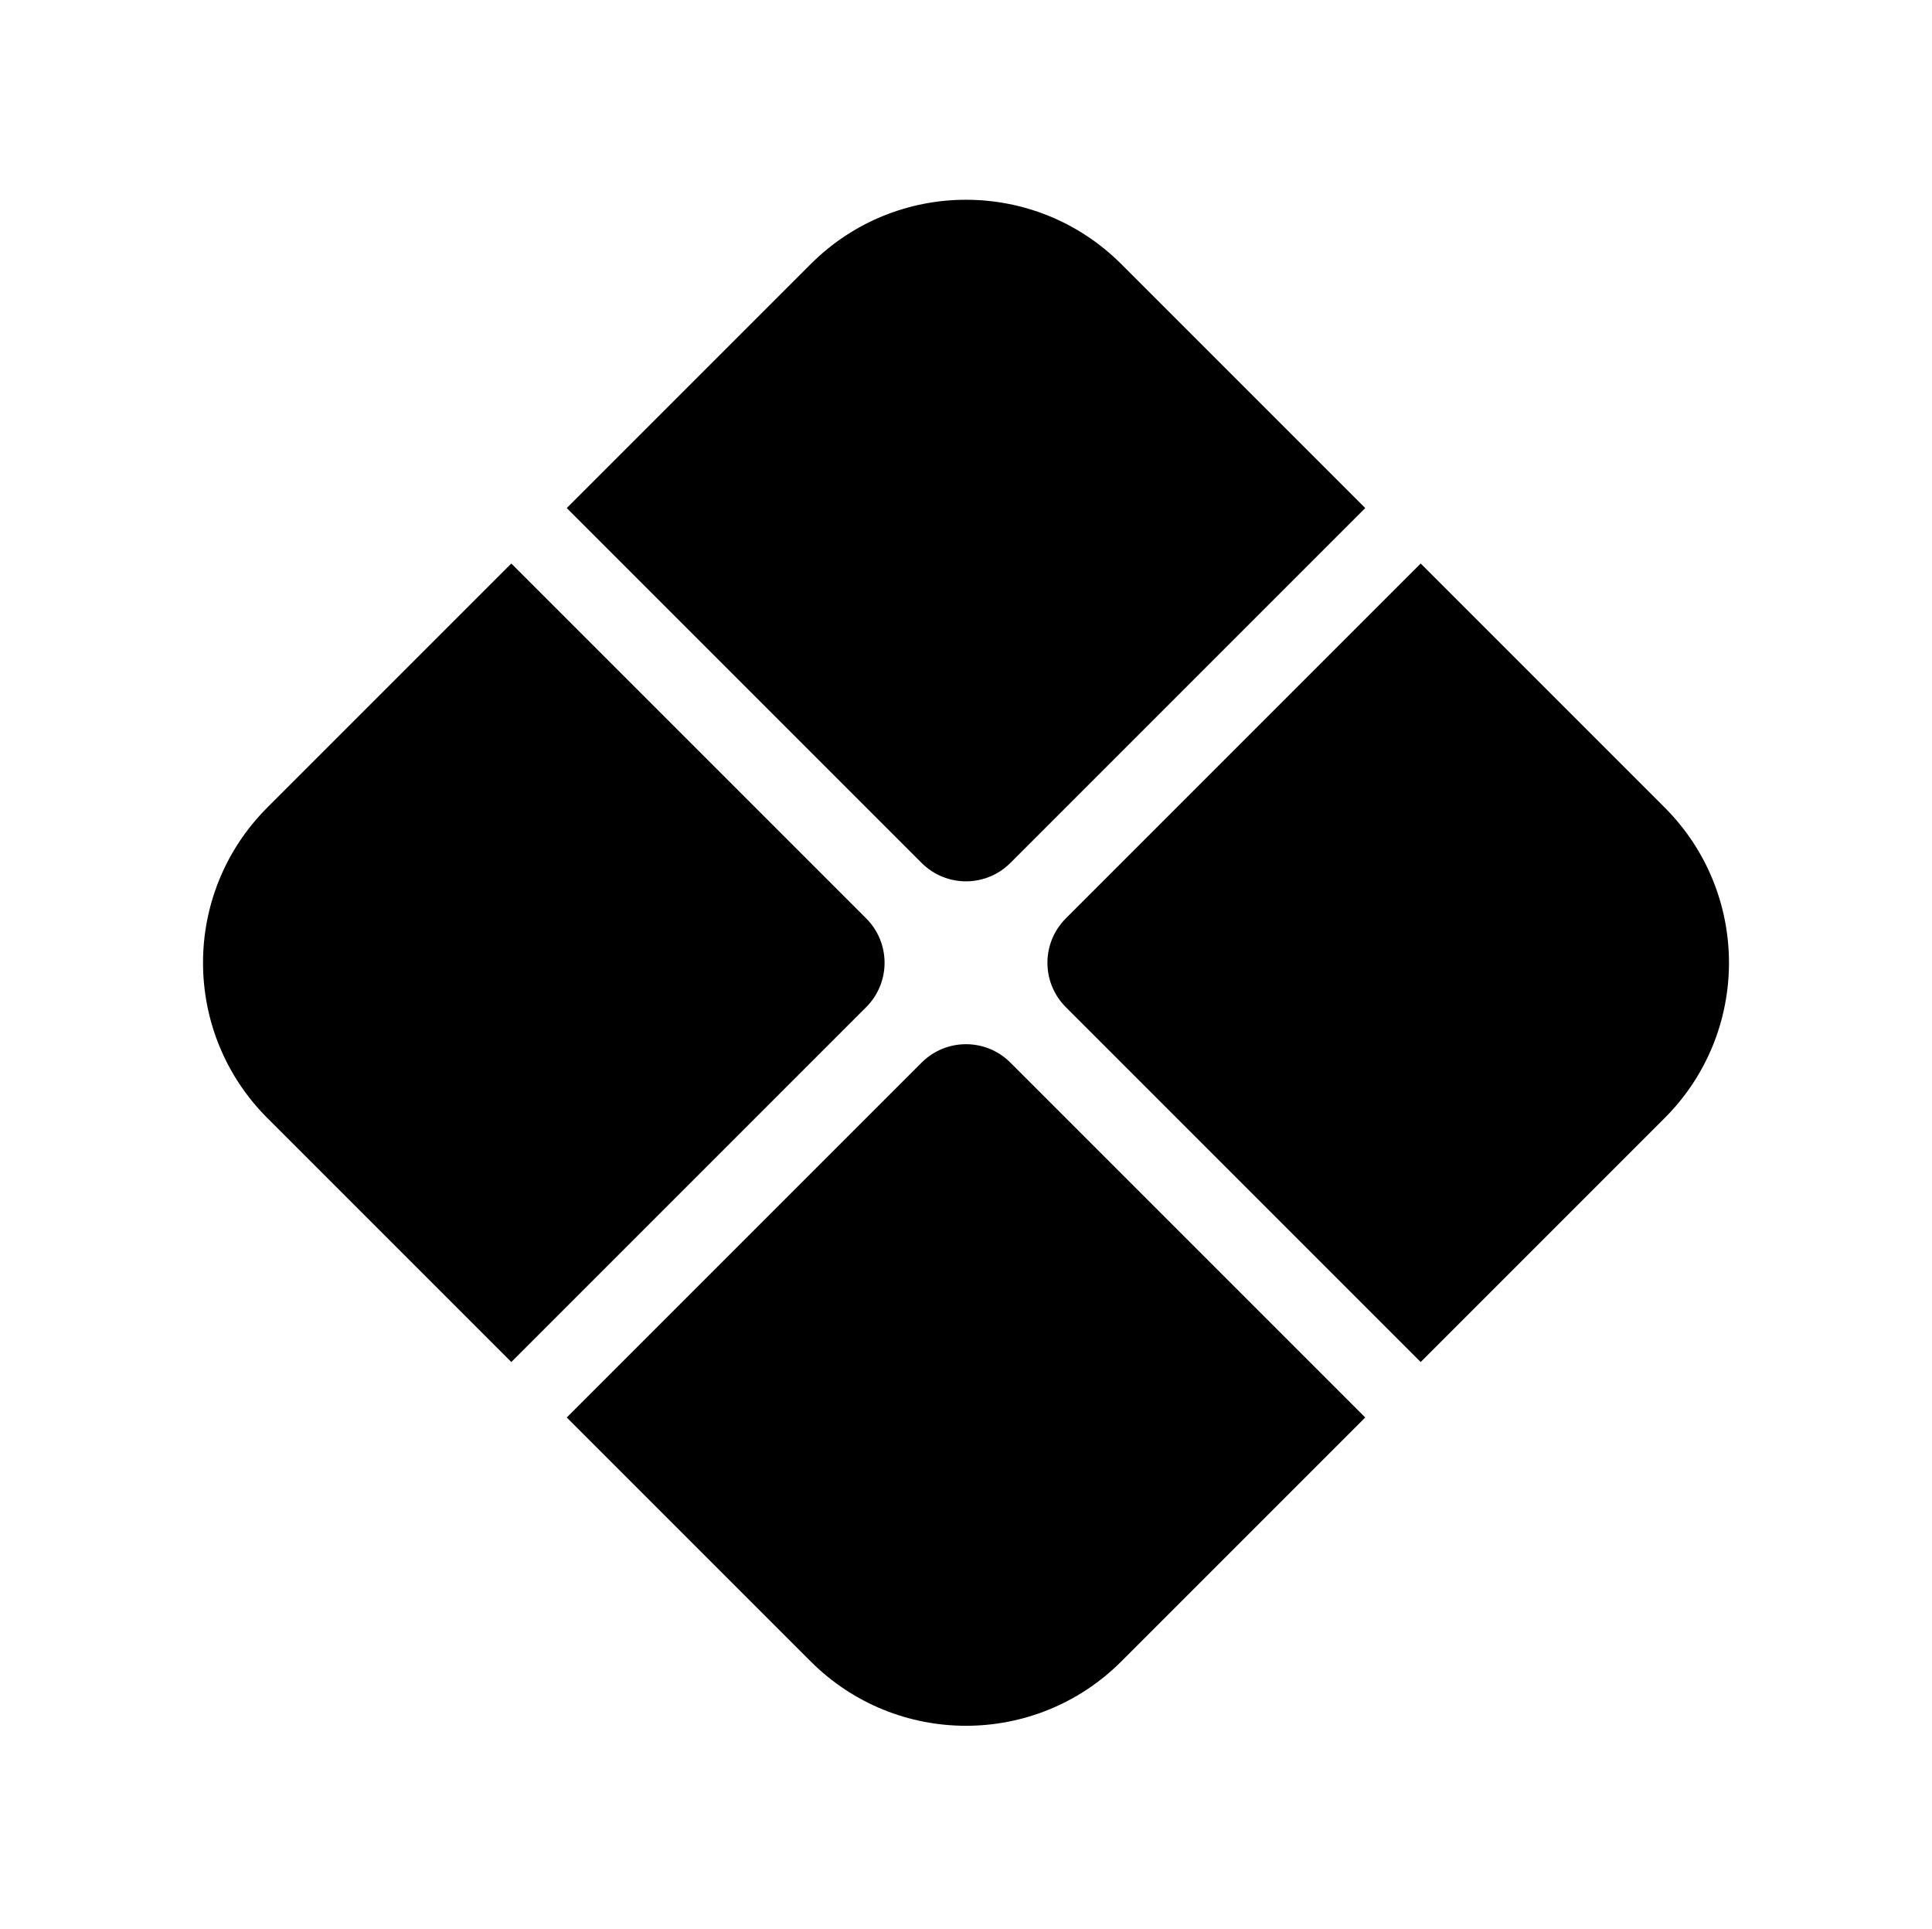
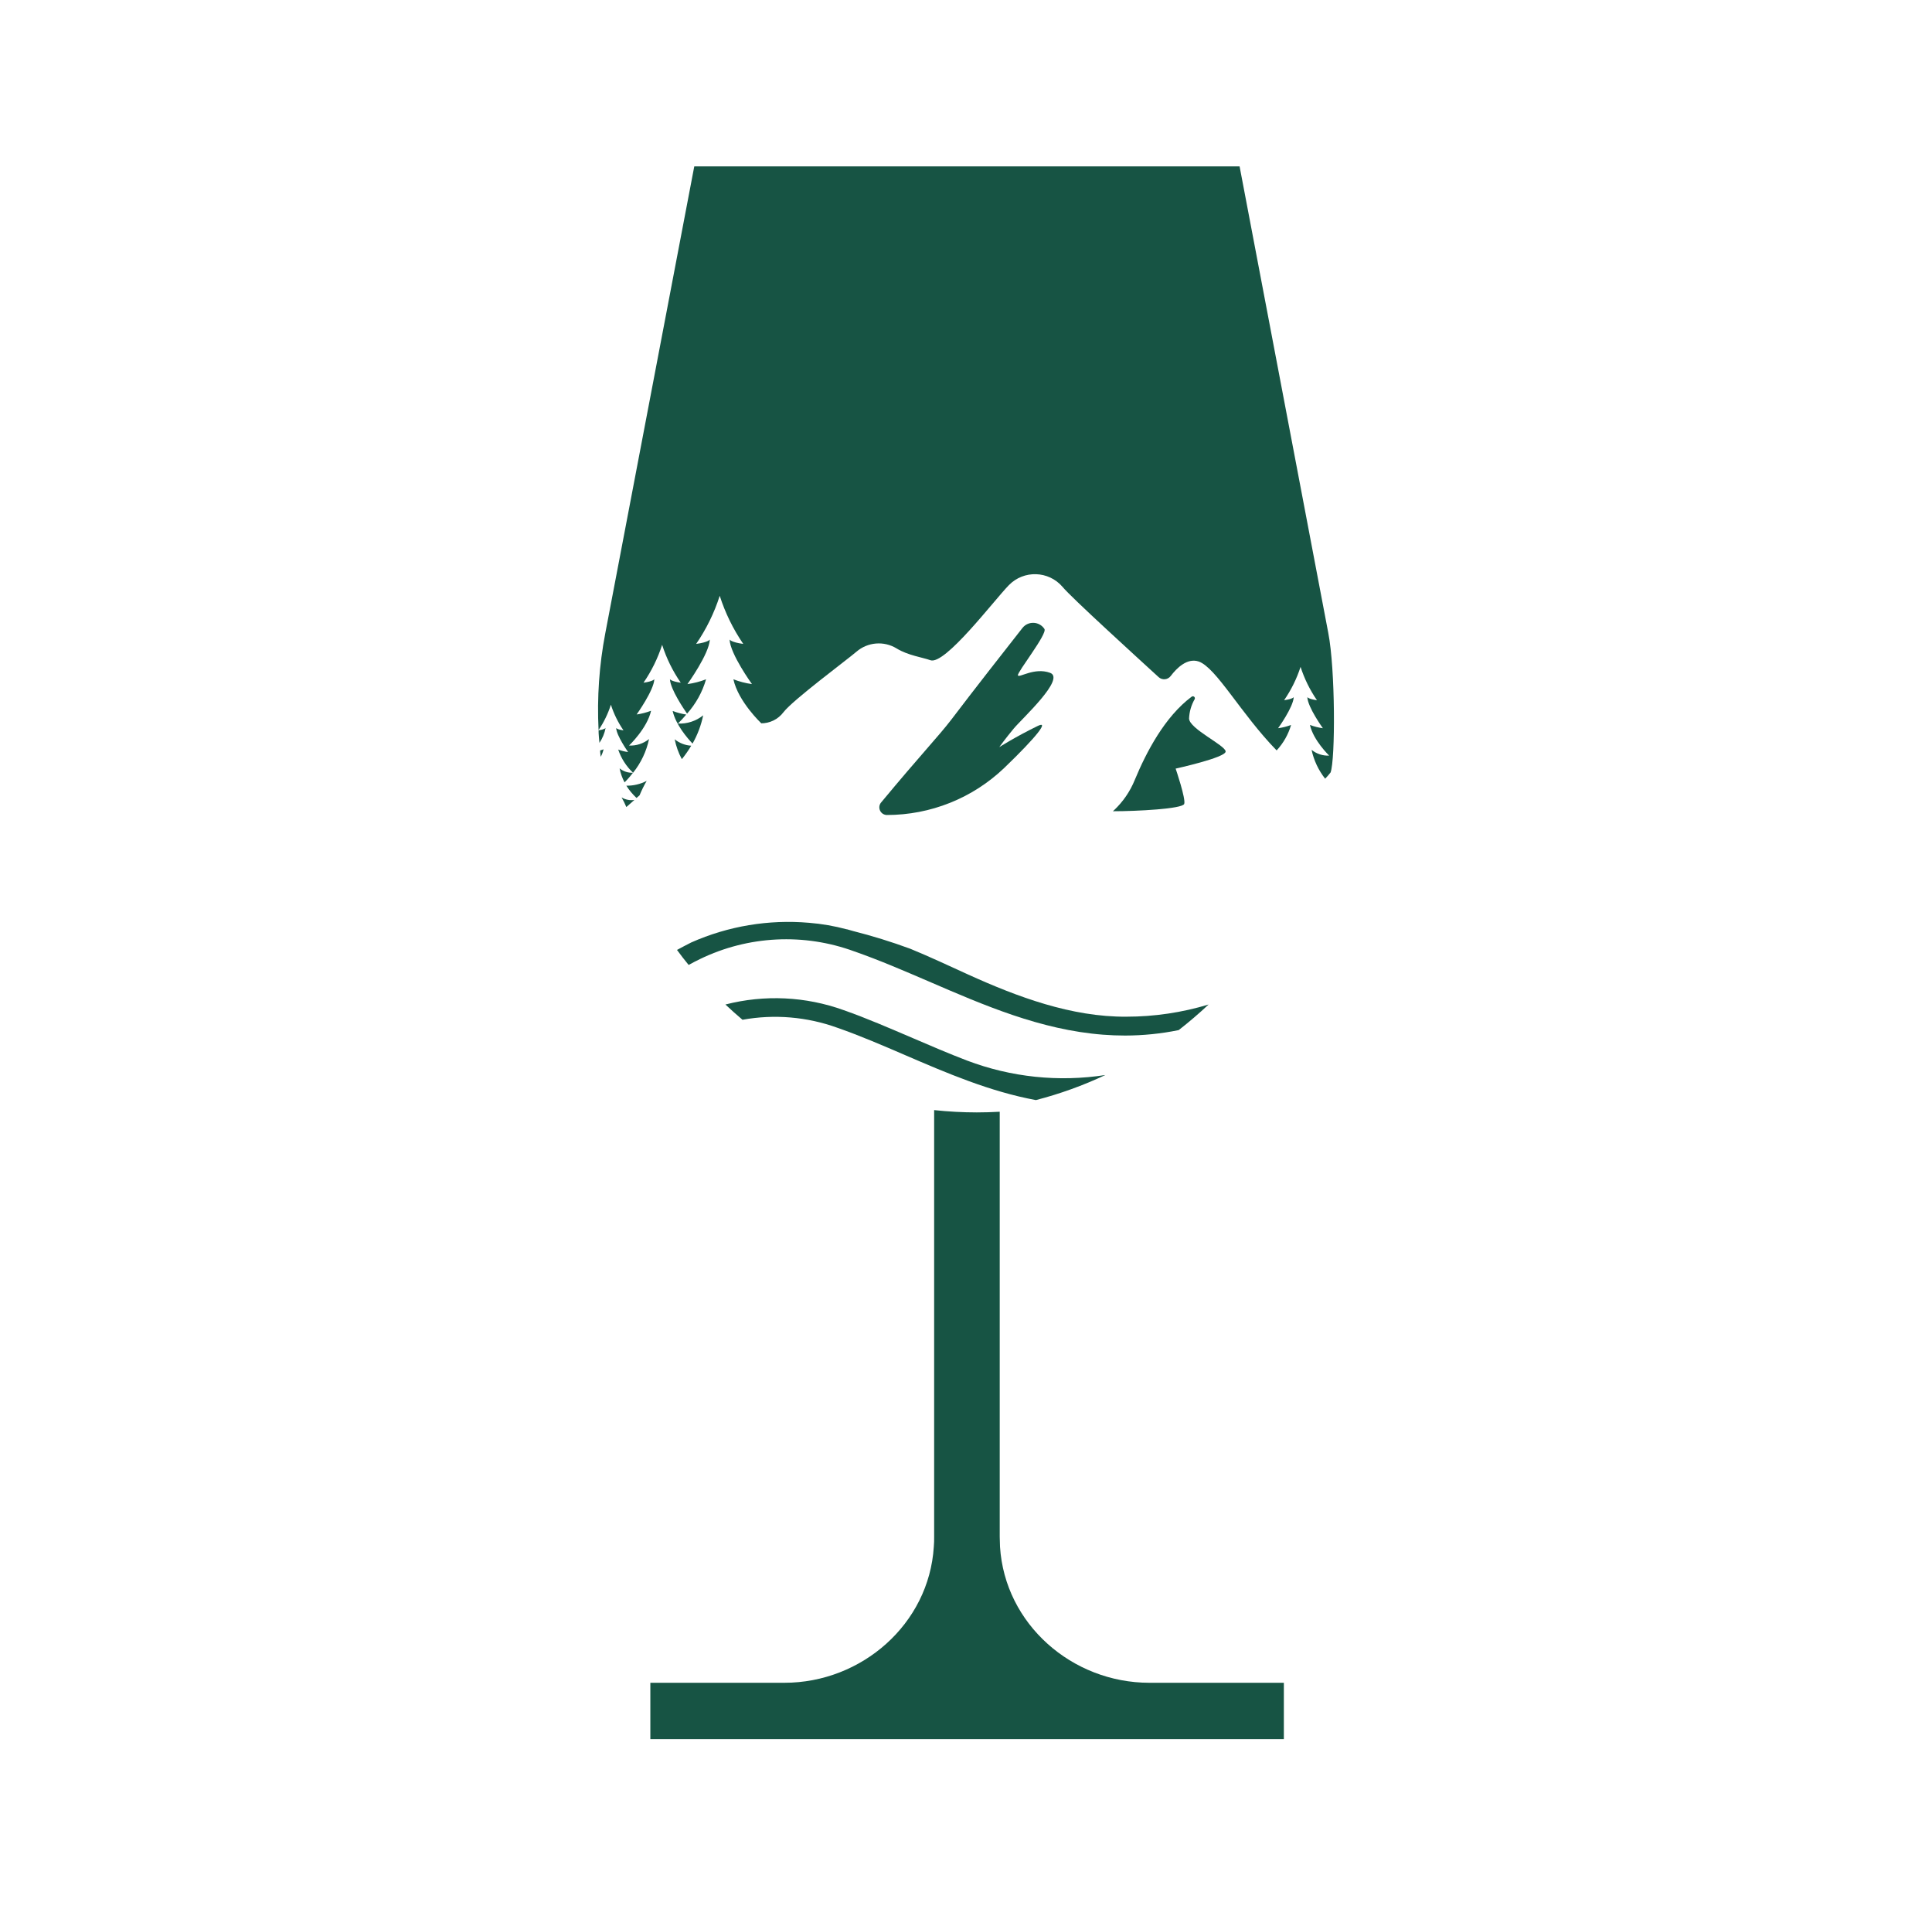
- <svg xmlns="http://www.w3.org/2000/svg" width="590" height="589" viewBox="0 0 590 589" fill="none">
-   <path d="M81.639 341.413C55.454 315.228 55.454 272.772 81.639 246.587L156.146 172.08L264.52 280.453C272.002 287.935 272.002 300.065 264.52 307.547L156.146 415.92L81.639 341.413Z" fill="black" />
-   <path d="M173.08 155.146L247.587 80.639C273.772 54.454 316.228 54.454 342.413 80.639L416.92 155.146L308.547 263.52C301.065 271.002 288.935 271.002 281.453 263.52L173.08 155.146Z" fill="black" />
-   <path d="M173.08 432.854L281.453 324.48C288.935 316.998 301.065 316.998 308.547 324.48L416.92 432.854L342.413 507.361C316.228 533.546 273.772 533.546 247.587 507.361L173.08 432.854Z" fill="black" />
-   <path d="M325.48 307.547C317.998 300.065 317.998 287.935 325.48 280.453L433.854 172.08L508.361 246.587C534.546 272.772 534.546 315.228 508.361 341.413L433.854 415.92L325.48 307.547Z" fill="black" />
+ <svg xmlns="http://www.w3.org/2000/svg" xmlns:ns1="https://boxy-svg.com" viewBox="458.381 -14.061 401.516 395.953" width="401.516px" height="395.953px">
+   <defs>
+     <style>.cls-1{fill:#d2d296;}</style>
+     <ns1:export>
+       <ns1:file format="svg" path="logo-dark.svg" />
+     </ns1:export>
+   </defs>
+   <g id="Layer_1" data-name="Layer 1" transform="matrix(1, 0, 0, 1, 62.09391, 9.826258)">
+     <g transform="matrix(1, 0, 0, 1, 531.8232, -3.376756)">
+       <path class="cls-1" d="M -3.249 145.301 L -2.619 144.751 C -2.195 143.718 -1.7 142.716 -1.139 141.751 C -2.444 142.43 -3.898 142.774 -5.369 142.751 C -4.775 143.689 -4.062 144.546 -3.249 145.301 Z" style="fill: rgb(23, 84, 68);" />
+       <path class="cls-1" d="M -5.369 147.191 L -3.689 145.711 C -4.612 145.851 -5.555 145.667 -6.359 145.191 C -5.981 145.833 -5.65 146.501 -5.369 147.191 Z" style="fill: rgb(23, 84, 68);" />
+       <path class="cls-1" d="M -5.739 142.061 C -5.108 141.438 -4.523 140.769 -3.989 140.061 C -4.996 140.109 -5.985 139.785 -6.769 139.151 C -6.572 140.167 -6.224 141.147 -5.739 142.061 Z" style="fill: rgb(23, 84, 68);" />
+       <path class="cls-1" d="M -11.139 131.241 C -11.139 132.121 -11.029 132.981 -10.959 133.851 C -10.325 132.919 -9.89 131.868 -9.679 130.761 C -9.679 130.761 -9.849 131.061 -11.139 131.241 Z" style="fill: rgb(23, 84, 68);" />
+       <path class="cls-1" d="M -10.099 135.191 C -10.099 135.191 -10.399 135.311 -10.819 135.431 C -10.819 135.871 -10.739 136.301 -10.689 136.741 C -10.423 136.254 -10.224 135.732 -10.099 135.191 Z" style="fill: rgb(23, 84, 68);" />
+       <path class="cls-1" d="M 7.081 127.971 C 6.118 127.821 5.174 127.573 4.261 127.231 C 4.901 130.101 7.361 132.921 8.391 134.001 C 9.432 132.173 10.178 130.192 10.601 128.131 C 9.12 129.325 7.251 129.933 5.351 129.841 C 5.959 129.247 6.536 128.623 7.081 127.971 Z" style="fill: rgb(23, 84, 68);" />
+       <path class="cls-1" d="M 6.271 137.111 C 6.946 136.263 7.564 135.371 8.121 134.441 C 6.863 134.37 5.66 133.905 4.681 133.111 C 4.967 134.543 5.462 135.924 6.151 137.211 L 6.271 137.111 Z" style="fill: rgb(23, 84, 68);" />
+       <path class="cls-1" d="M 65.421 199.861 C 61.621 198.411 57.871 196.791 54.141 195.191 C 49.451 193.191 44.601 191.071 39.801 189.391 C 31.911 186.542 23.346 186.135 15.221 188.221 C 16.381 189.314 17.564 190.371 18.771 191.391 C 25.383 190.193 32.195 190.769 38.511 193.061 C 43.181 194.691 47.761 196.661 52.601 198.751 C 61.281 202.491 70.211 206.321 79.751 208.081 C 84.717 206.799 89.551 205.055 94.191 202.871 C 84.502 204.377 74.589 203.339 65.421 199.861 Z" style="fill: rgb(23, 84, 68);" />
+       <path class="cls-1" d="M -8.579 125.921 C -7.973 127.817 -7.09 129.613 -5.959 131.251 C -7.319 131.071 -7.479 130.761 -7.479 130.761 C -7.419 132.351 -4.999 135.761 -4.999 135.761 C -5.704 135.669 -6.395 135.494 -7.059 135.241 C -6.442 137.078 -5.381 138.734 -3.969 140.061 C -2.33 138.019 -1.193 135.622 -0.649 133.061 C -1.825 134.003 -3.304 134.483 -4.809 134.411 C -4.809 134.411 -1.039 130.841 -0.229 127.181 C -1.196 127.55 -2.203 127.809 -3.229 127.951 C -3.229 127.951 0.351 122.951 0.451 120.621 C 0.451 120.621 0.211 121.071 -1.799 121.351 C -0.133 118.93 1.171 116.279 2.071 113.481 C 2.967 116.28 4.271 118.932 5.941 121.351 C 3.941 121.071 3.691 120.621 3.691 120.621 C 3.781 122.711 6.631 126.891 7.251 127.781 C 9.087 125.727 10.437 123.287 11.201 120.641 C 9.955 121.124 8.656 121.46 7.331 121.641 C 7.331 121.641 11.861 115.351 11.981 112.381 C 11.981 112.381 11.681 112.951 9.141 113.291 C 11.254 110.215 12.905 106.846 14.041 103.291 C 15.178 106.844 16.825 110.212 18.931 113.291 C 16.391 112.951 16.091 112.381 16.091 112.381 C 16.211 115.381 20.741 121.641 20.741 121.641 C 19.42 121.46 18.124 121.125 16.881 120.641 C 17.881 125.271 22.681 129.791 22.681 129.791 L 22.561 129.791 C 24.417 129.825 26.177 128.966 27.291 127.481 C 29.231 124.941 40.541 116.561 42.441 114.921 C 44.781 112.897 48.161 112.618 50.801 114.231 C 53.141 115.681 56.281 116.111 57.801 116.671 C 60.801 117.811 71.031 104.251 74.121 101.091 C 77.224 97.903 82.394 98.065 85.291 101.441 C 86.991 103.551 100.751 116.061 105.261 120.201 C 106.013 120.876 107.183 120.755 107.781 119.941 C 109.011 118.321 111.181 116.151 113.571 116.941 C 117.221 118.201 122.381 127.841 129.781 135.421 C 131.178 133.915 132.206 132.103 132.781 130.131 C 131.909 130.458 131.004 130.686 130.081 130.811 C 130.081 130.811 133.241 126.431 133.331 124.351 C 133.331 124.351 133.111 124.751 131.331 124.991 C 132.802 122.86 133.954 120.525 134.751 118.061 C 135.545 120.524 136.694 122.859 138.161 124.991 C 136.391 124.751 136.161 124.351 136.161 124.351 C 136.231 126.431 139.391 130.811 139.391 130.811 C 138.472 130.685 137.57 130.457 136.701 130.131 C 137.421 133.361 140.701 136.501 140.701 136.501 C 139.375 136.565 138.072 136.137 137.041 135.301 C 137.51 137.49 138.474 139.543 139.861 141.301 C 140.263 140.891 140.641 140.456 140.991 140.001 C 141.991 137.291 141.991 118.591 140.511 111.001 L 122.081 14.061 L 8.751 14.061 L -9.739 111.061 C -11.009 117.691 -11.479 124.449 -11.139 131.191 C -10.036 129.567 -9.174 127.792 -8.579 125.921 Z" style="fill: rgb(23, 84, 68);" />
+       <path class="cls-1" d="M 72.291 300.901 C 72.291 300.221 72.231 299.531 72.231 298.841 L 72.231 210.501 C 70.651 210.591 69.051 210.641 67.451 210.641 C 64.495 210.638 61.541 210.478 58.601 210.161 L 58.601 298.841 C 58.601 299.531 58.601 300.221 58.531 300.901 C 57.531 316.961 43.531 329.161 27.481 329.161 L -0.379 329.161 L -0.379 340.871 L 131.281 340.871 L 131.281 329.161 L 103.341 329.161 C 87.251 329.161 73.301 316.961 72.291 300.901 Z" style="fill: rgb(23, 84, 68);" />
+       <path class="cls-1" d="M 115.641 188.221 C 113.641 190.094 111.568 191.868 109.421 193.541 C 105.761 194.286 102.036 194.665 98.301 194.671 C 96.771 194.671 95.231 194.611 93.701 194.491 C 80.701 193.491 68.891 188.351 57.431 183.401 C 52.151 181.131 47.161 178.981 42.061 177.201 C 31.582 173.335 19.98 173.905 9.931 178.781 C 9.101 179.171 8.331 179.591 7.581 180.001 C 6.751 179.001 5.941 177.941 5.161 176.881 C 6.091 176.351 7.071 175.881 8.111 175.331 C 15.798 171.92 24.223 170.513 32.601 171.241 C 35.243 171.453 37.861 171.905 40.421 172.591 L 40.491 172.591 L 41.681 172.931 C 45.726 173.956 49.715 175.191 53.631 176.631 C 57.701 178.301 61.691 180.181 65.691 182.001 C 75.871 186.621 87.151 190.841 98.581 190.751 C 104.361 190.748 110.109 189.895 115.641 188.221 Z" style="fill: rgb(23, 84, 68);" />
+       <path class="cls-1" d="M 112.151 124.231 C 106.531 128.411 102.701 135.761 100.301 141.541 C 99.33 143.941 97.849 146.1 95.961 147.871 L 95.751 148.061 C 100.821 148.061 110.191 147.561 110.571 146.541 C 110.951 145.521 108.791 139.201 108.791 139.201 C 108.791 139.201 119.181 136.921 119.181 135.651 C 119.181 134.381 111.671 130.971 111.581 128.811 C 111.636 127.386 112.038 125.996 112.751 124.761 C 112.882 124.465 112.643 124.139 112.322 124.174 C 112.261 124.18 112.203 124.2 112.151 124.231 Z" style="fill: rgb(23, 84, 68);" />
+       <path class="cls-1" d="M 81.521 110.181 C 80.465 108.573 78.144 108.471 76.951 109.981 C 73.211 114.741 66.851 122.851 62.201 128.981 C 59.461 132.561 55.991 136.101 47.521 146.311 C 46.797 147.298 47.412 148.698 48.629 148.832 C 48.67 148.837 48.71 148.84 48.751 148.841 C 57.847 148.849 66.595 145.346 73.171 139.061 C 79.961 132.531 82.661 129.061 80.041 130.381 C 75.551 132.571 72.131 134.741 72.131 134.741 C 72.131 134.741 73.421 132.951 75.131 130.891 C 76.841 128.831 85.971 120.511 82.701 119.301 C 79.431 118.091 76.201 120.441 76.011 119.821 C 75.821 119.201 82.191 111.181 81.521 110.181 Z" style="fill: rgb(23, 84, 68);" />
+     </g>
+   </g>
</svg>
